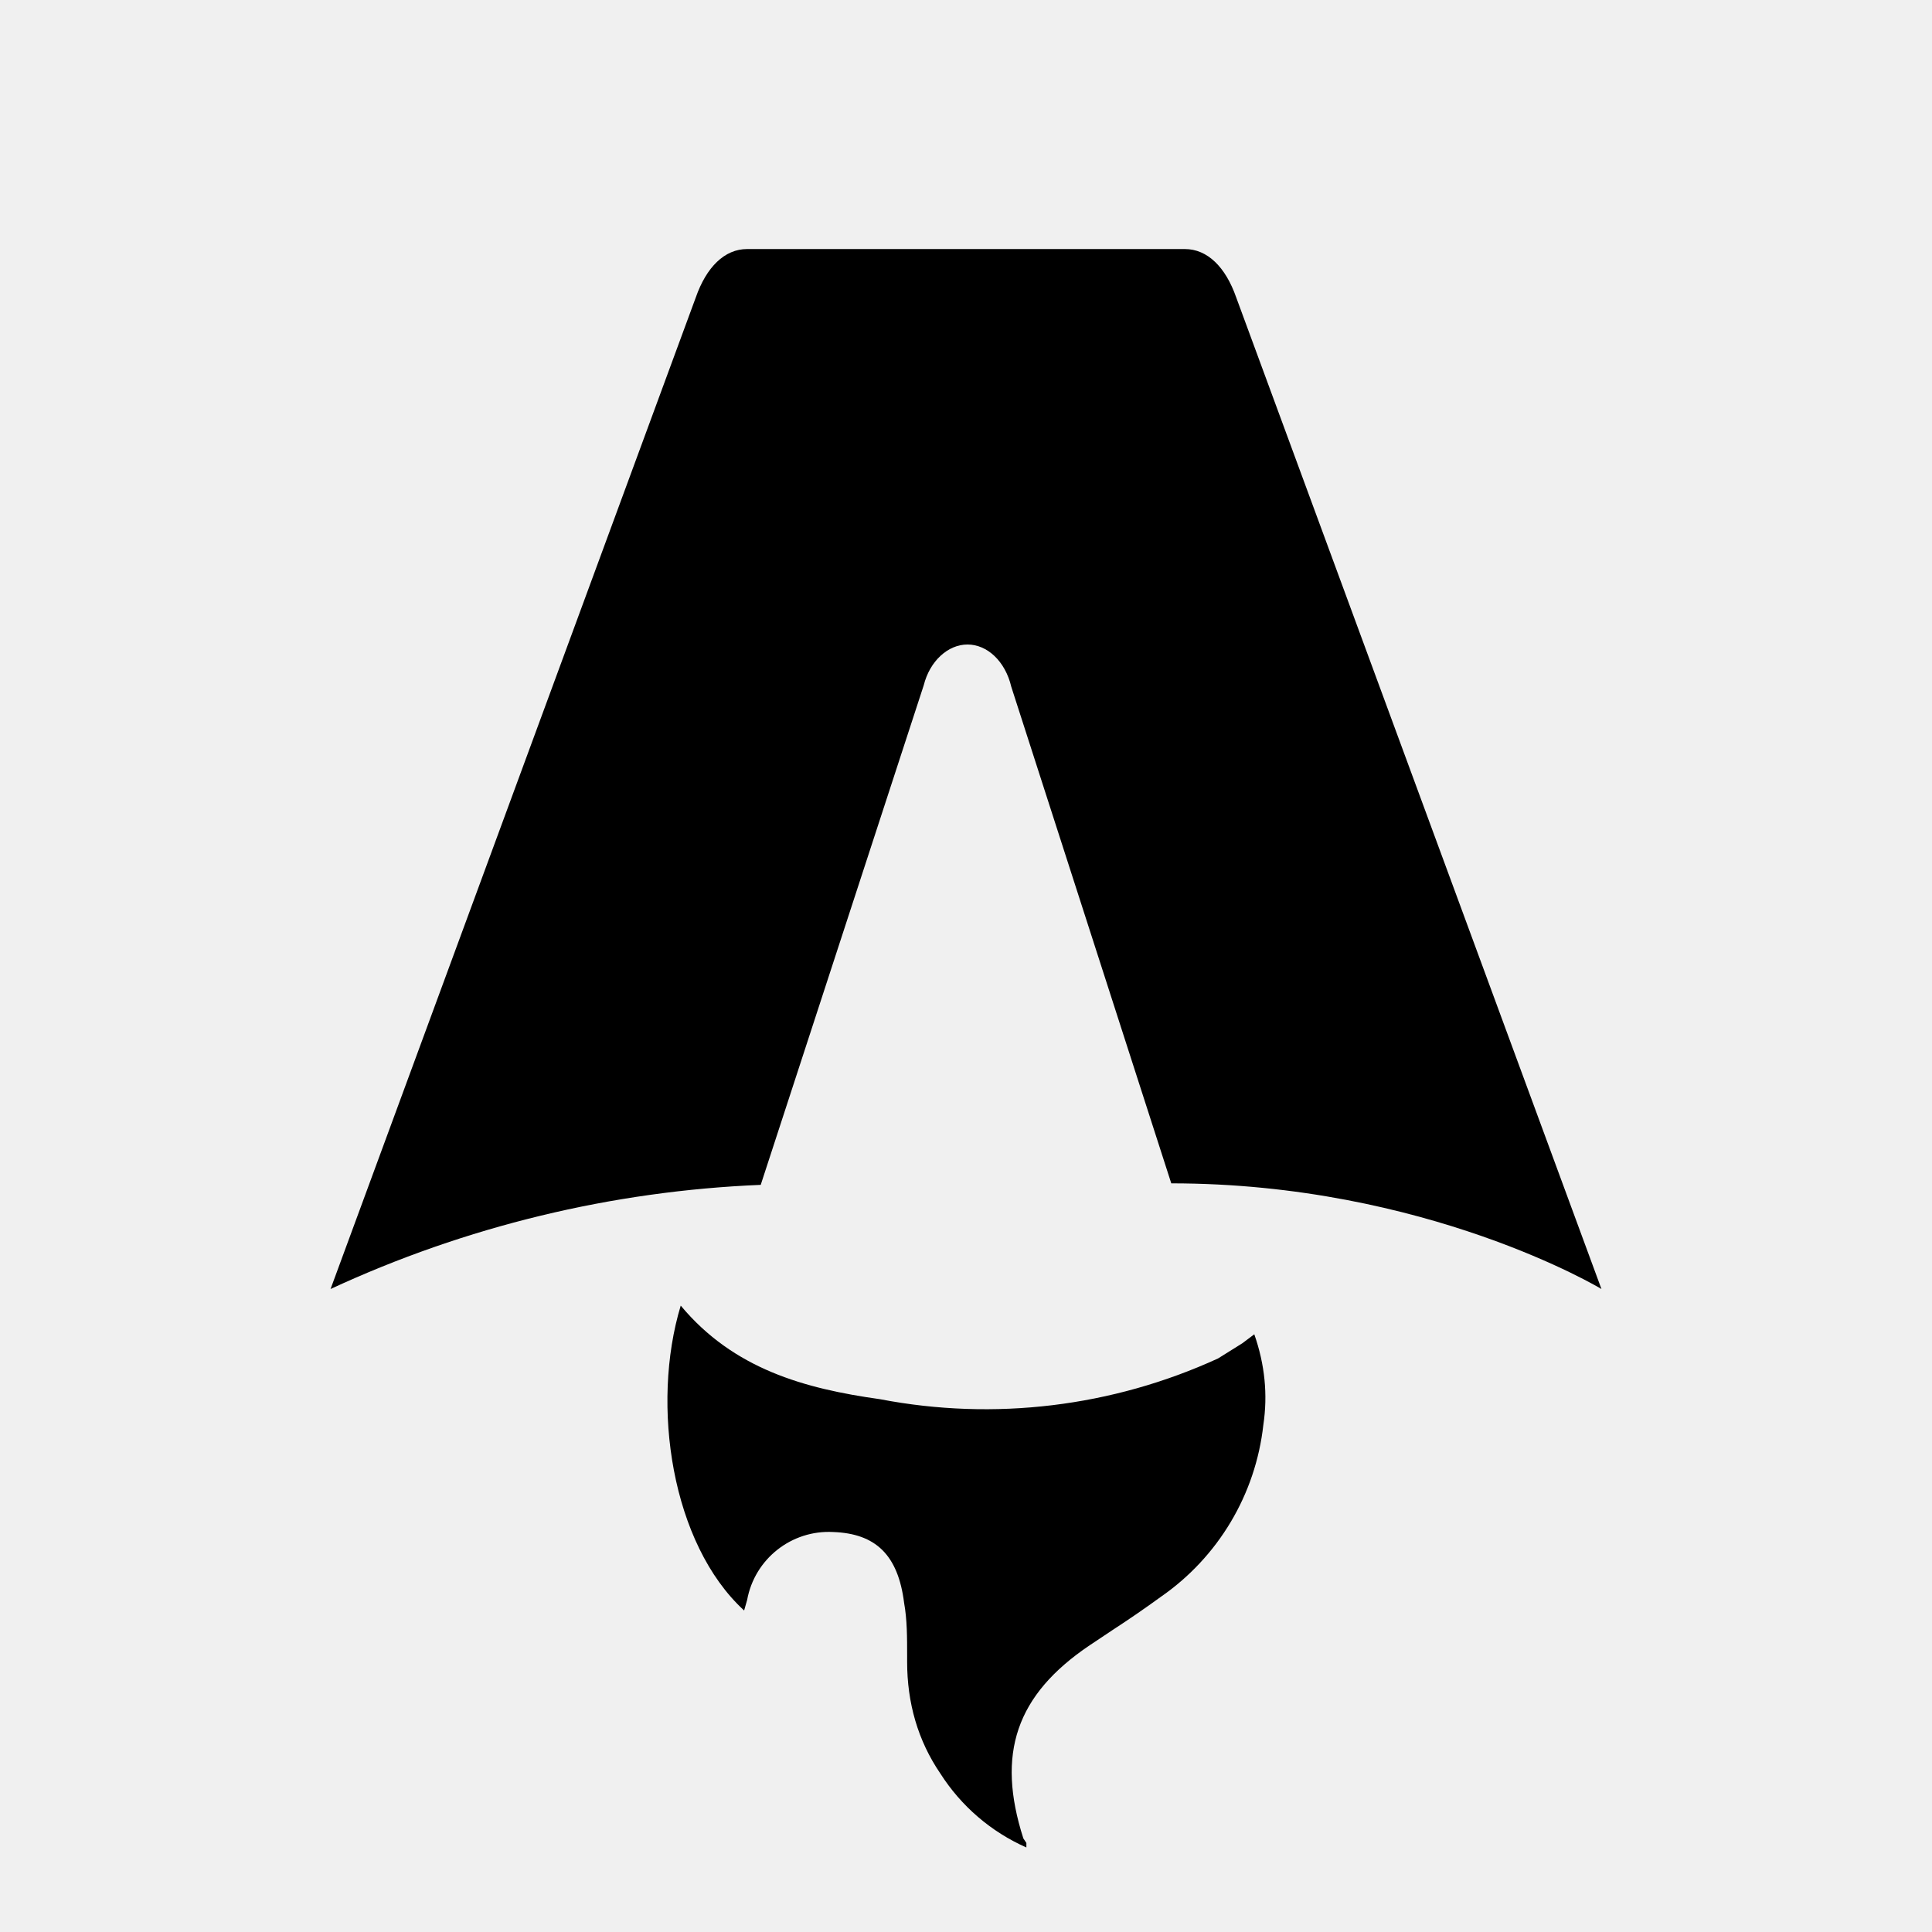
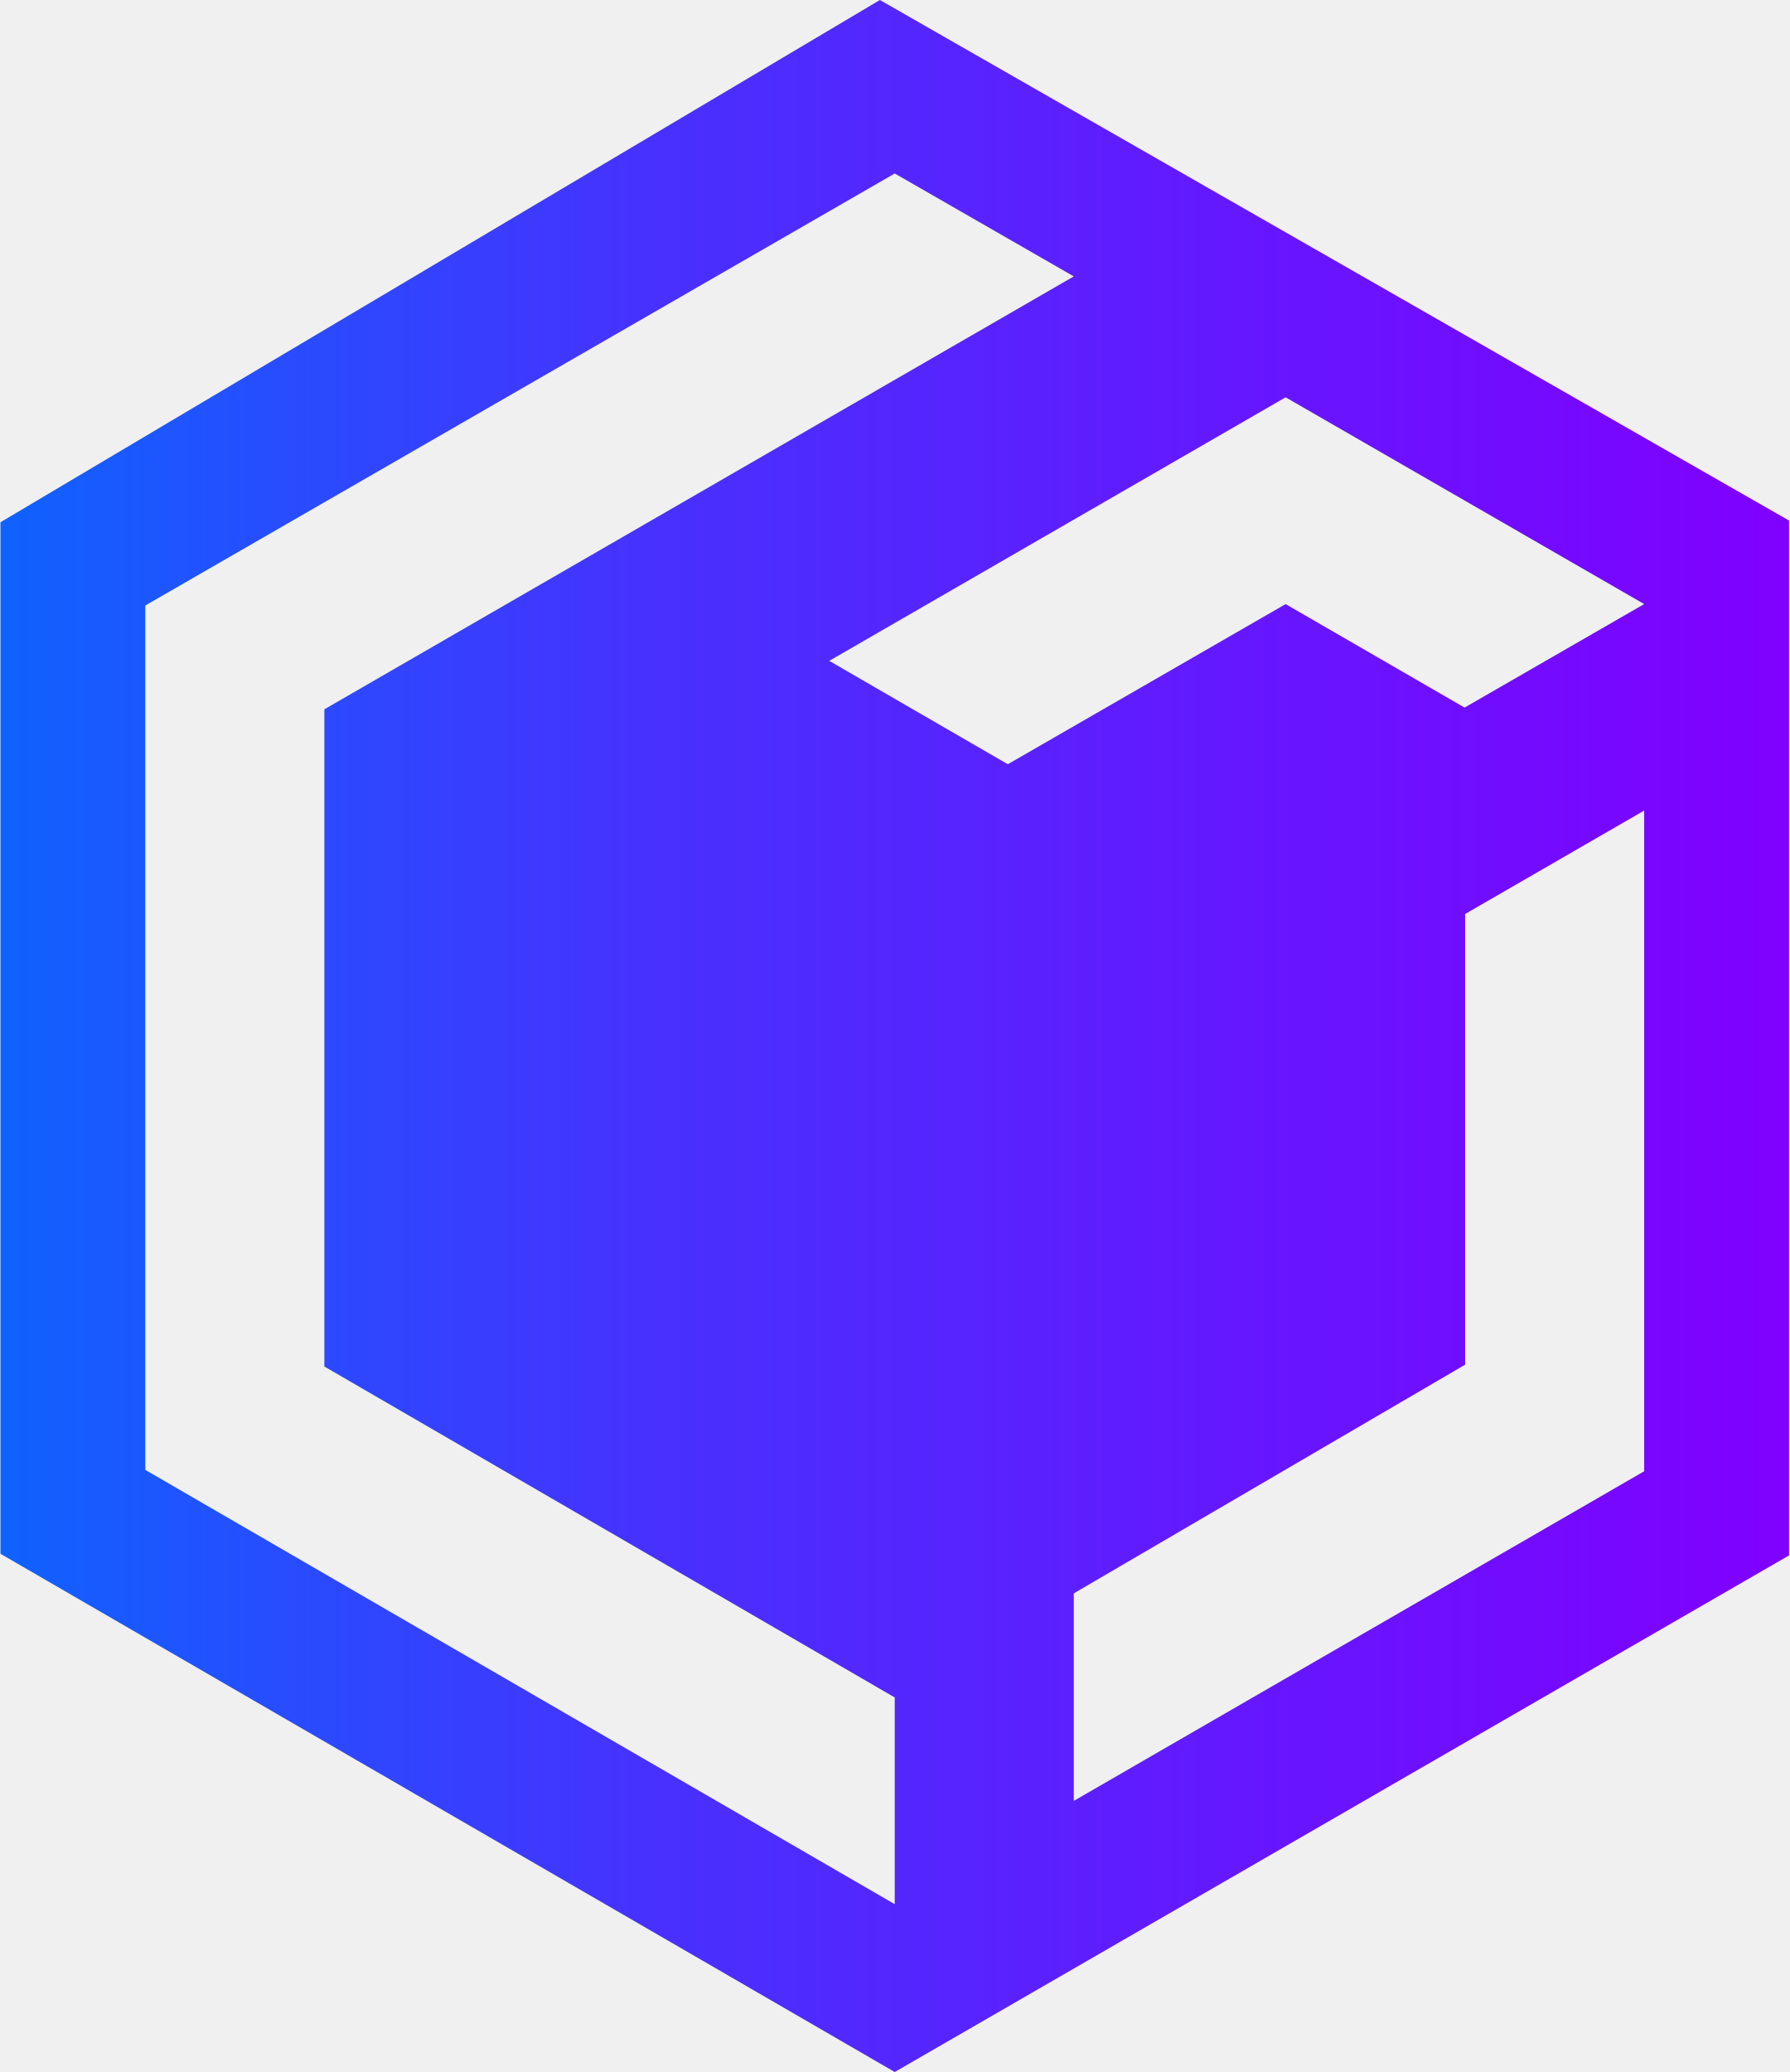
- <svg xmlns="http://www.w3.org/2000/svg" fill="none" viewBox="0 0 128 128">
-   <path d="M50.4 78.5a75.1 75.1 0 0 0-28.5 6.9l24.2-65.7c.7-2 1.9-3.2 3.4-3.2h29c1.5 0 2.7 1.2 3.4 3.2l24.2 65.7s-11.6-7-28.5-7L67 45.5c-.4-1.7-1.6-2.8-2.9-2.8-1.3 0-2.5 1.1-2.9 2.7L50.4 78.5Zm-1.1 28.2Zm-4.2-20.2c-2 6.6-.6 15.8 4.2 20.2a17.5 17.5 0 0 1 .2-.7 5.5 5.5 0 0 1 5.7-4.5c2.8.1 4.3 1.5 4.7 4.7.2 1.1.2 2.3.2 3.5v.4c0 2.7.7 5.2 2.2 7.4a13 13 0 0 0 5.7 4.9v-.3l-.2-.3c-1.8-5.6-.5-9.5 4.4-12.8l1.5-1a73 73 0 0 0 3.2-2.2 16 16 0 0 0 6.8-11.4c.3-2 .1-4-.6-6l-.8.6-1.6 1a37 37 0 0 1-22.4 2.7c-5-.7-9.7-2-13.2-6.2Z" />
-   <style>
-         path { fill: #000; }
-         @media (prefers-color-scheme: dark) {
-             path { fill: #FFF; }
-         }
-     </style>
+ <svg xmlns="http://www.w3.org/2000/svg" xml:space="preserve" width="653px" height="756px" version="1.1" style="shape-rendering:geometricPrecision; text-rendering:geometricPrecision; image-rendering:optimizeQuality; fill-rule:evenodd; clip-rule:evenodd" viewBox="0 0 653.01 756.4">
+   <defs>
+     <style type="text/css">
+    
+     .fil0 {fill:url(#id0);fill-rule:nonzero}
+    
+   </style>
+     <linearGradient id="id0" gradientUnits="userSpaceOnUse" x1="0" y1="378.2" x2="653.01" y2="378.2">
+       <stop offset="0" style="stop-opacity:1; stop-color:#0F62FE" />
+       <stop offset="0.361" style="stop-opacity:1; stop-color:#4731FE" />
+       <stop offset="1" style="stop-opacity:1; stop-color:#8000FF" />
+     </linearGradient>
+   </defs>
+   <g id="图层_x0020_1">
+     <path class="fil0" d="M321.08 0l-321.08 190.65 0 376.57 326.5 189.18 326.51 -188.59 0 -377.77 -331.93 -190.04zm5.42 63.33l65.37 37.57 -273.61 158.04 0 239.92 208.24 120.81 0 75.47 -273.62 -158.54 0 -315.56 273.62 -157.71 0 0 0 0zm65.37 518.34l142.88 -83.49 0 -164.52 65.37 -37.76 0 241.2 -208.25 120.33 0 -75.76zm142.67 -323.36l-65.33 -37.78 -101.43 58.46 -65.2 -37.74 166.63 -96.21 130.91 75.48 -65.58 37.79z" />
+   </g>
</svg>
